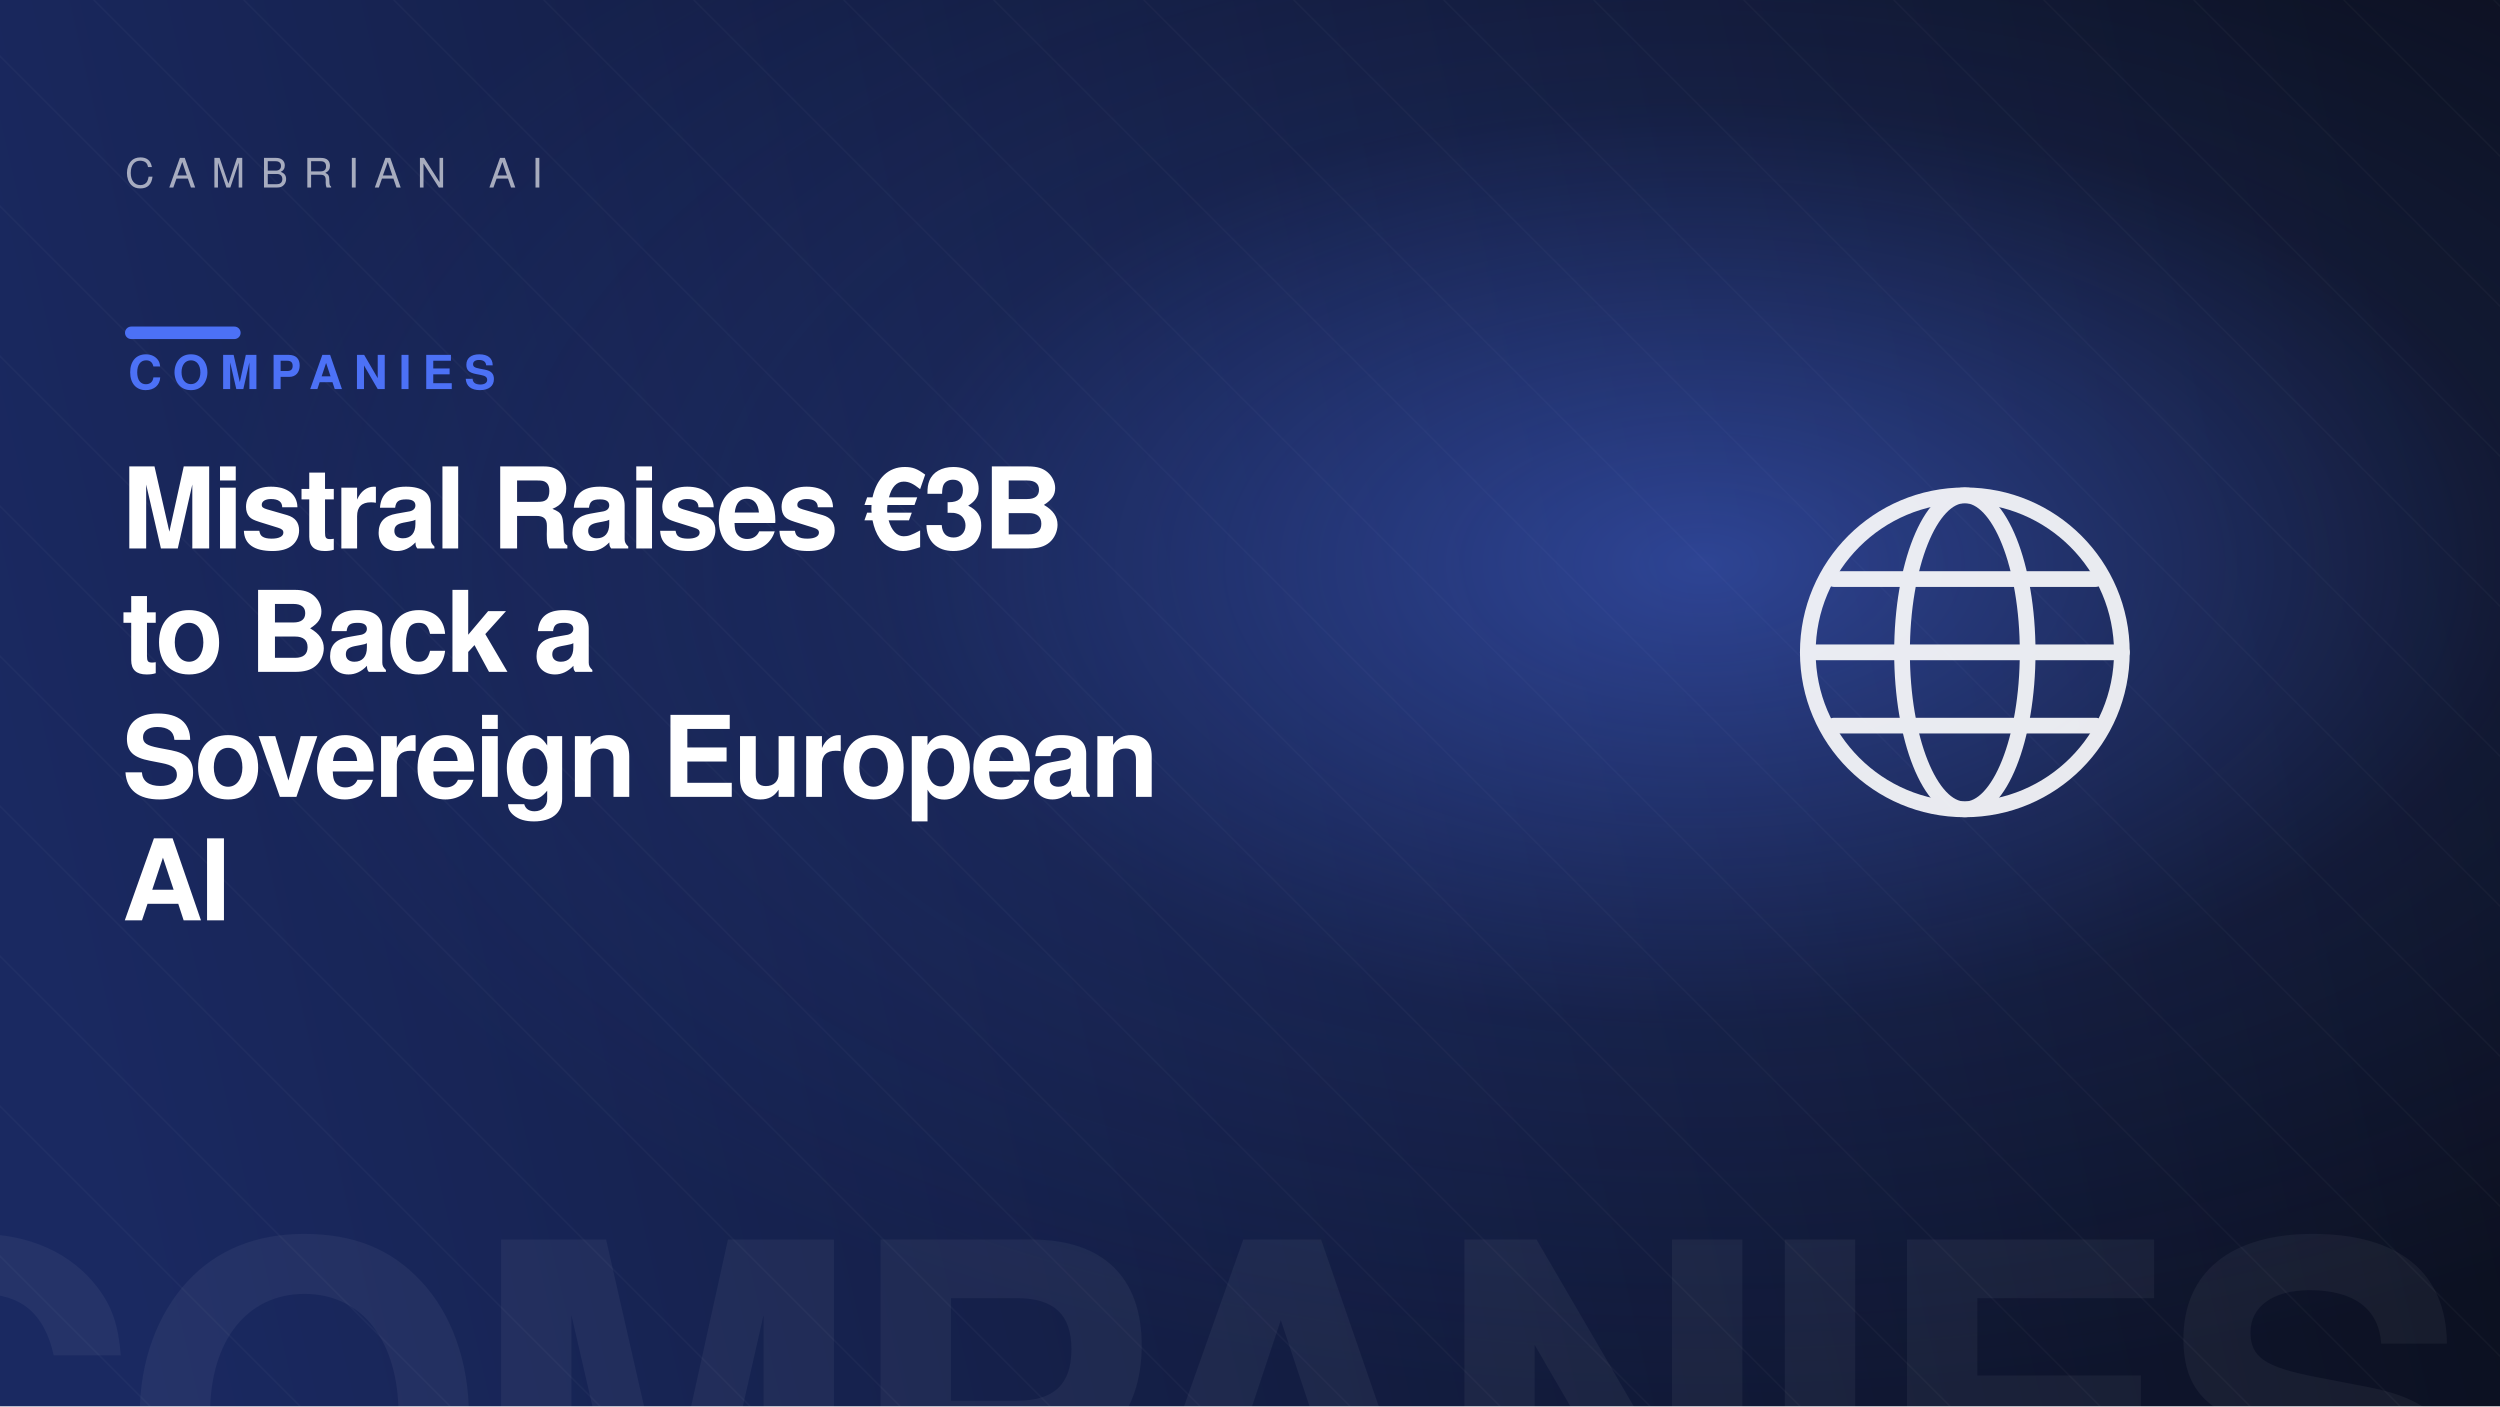
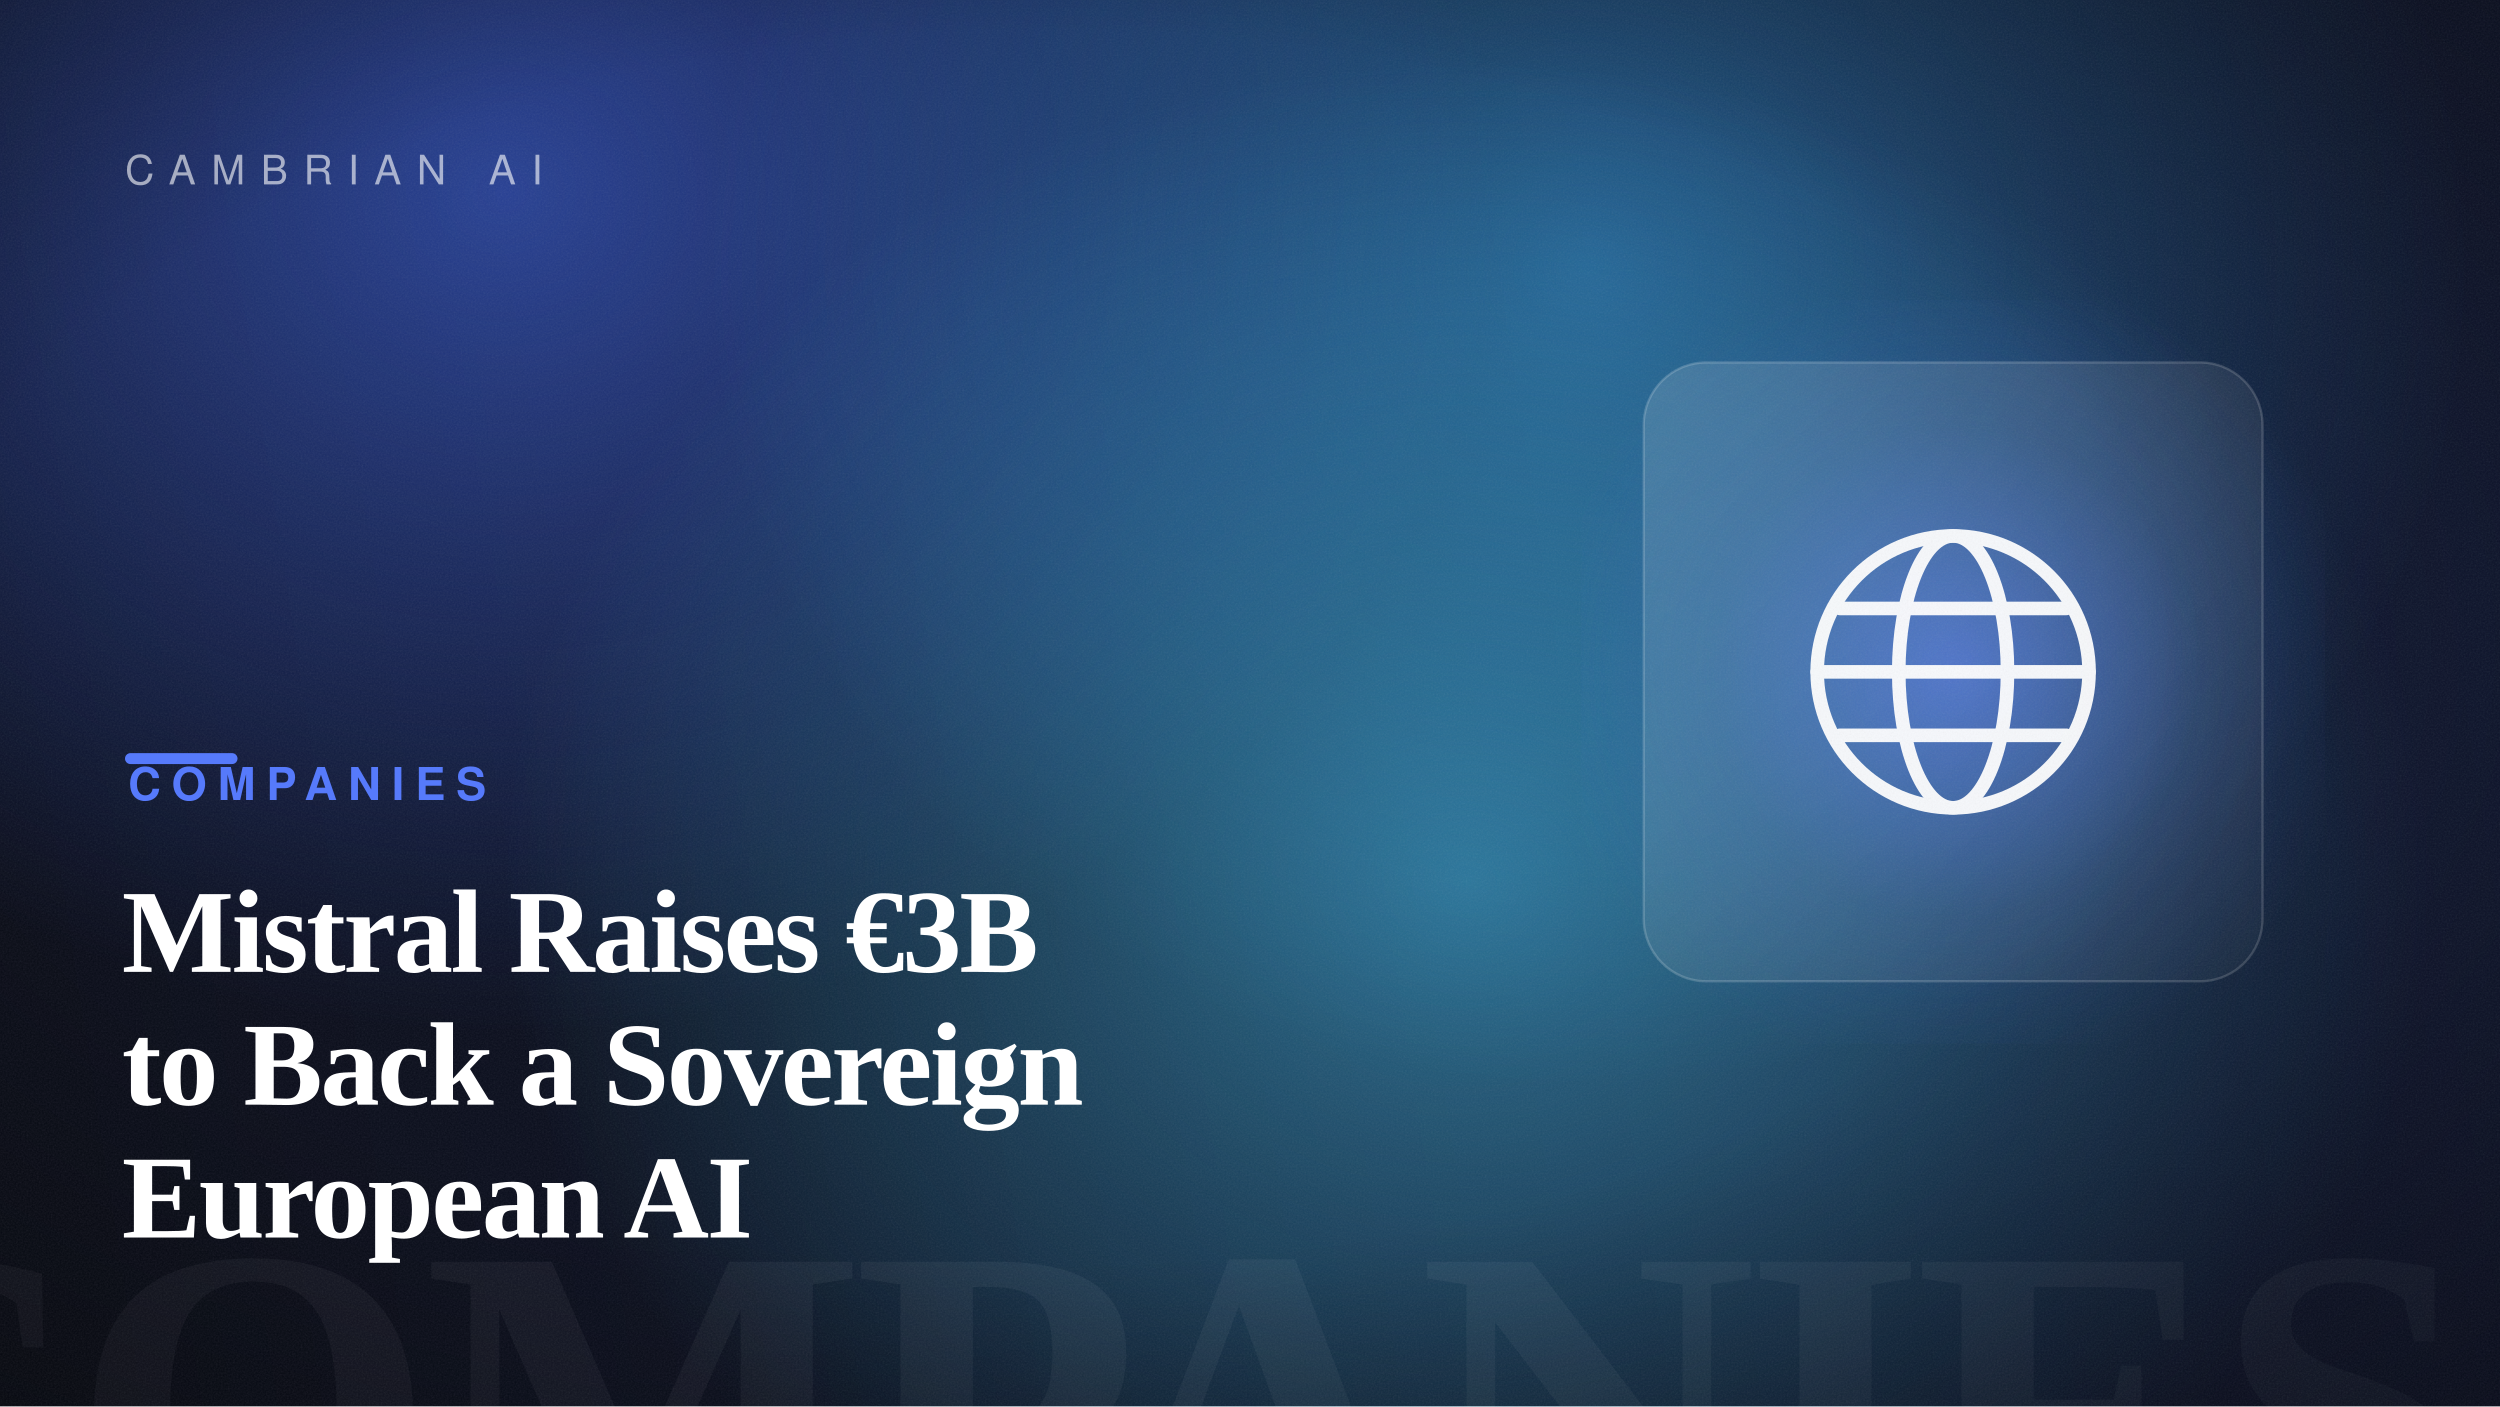
<svg xmlns="http://www.w3.org/2000/svg" width="1600" height="900" viewBox="0 0 1600 900" role="img" aria-label="Mistral Raises €3B to Back a Sovereign European AI">
  <defs>
-     <linearGradient id="bg" gradientTransform="rotate(173 0.5 0.5)">
-       <stop offset="0" stop-color="hsl(227, 44%, 8%)" />
-       <stop offset="1" stop-color="hsl(227, 58%, 24%)" />
+     <linearGradient id="bg" gradientTransform="rotate(-5 0.5 0.5)">
+       <stop offset="0" stop-color="hsl(227, 48%, 6%)" />
+       <stop offset="1" stop-color="hsl(227, 54%, 13%)" />
    </linearGradient>
-     <radialGradient id="glow" cx="68%" cy="40%" r="60%">
-       <stop offset="0" stop-color="hsl(227, 90%, 63%)" stop-opacity="0.5" />
-       <stop offset="55%" stop-color="hsl(227, 90%, 63%)" stop-opacity="0.1" />
-       <stop offset="100%" stop-color="hsl(227, 90%, 63%)" stop-opacity="0" />
+     <radialGradient id="b1">
+       <stop offset="0" stop-color="hsl(226, 88%, 60%)" stop-opacity="0.55" />
+       <stop offset="100%" stop-color="hsl(226, 88%, 60%)" stop-opacity="0" />
    </radialGradient>
+     <radialGradient id="b2">
+       <stop offset="0" stop-color="hsl(204, 82%, 56%)" stop-opacity="0.5" />
+       <stop offset="100%" stop-color="hsl(204, 82%, 56%)" stop-opacity="0" />
+     </radialGradient>
+     <radialGradient id="b3">
+       <stop offset="0" stop-color="hsl(196, 92%, 62%)" stop-opacity="0.5" />
+       <stop offset="100%" stop-color="hsl(196, 92%, 62%)" stop-opacity="0" />
+     </radialGradient>
+     <radialGradient id="cardGlow" cx="50%" cy="50%" r="55%">
+       <stop offset="0" stop-color="hsl(227, 95%, 66%)" stop-opacity="0.6" />
+       <stop offset="60%" stop-color="hsl(227, 95%, 66%)" stop-opacity="0.12" />
+       <stop offset="100%" stop-color="hsl(227, 95%, 66%)" stop-opacity="0" />
+     </radialGradient>
+     <radialGradient id="vignette" cx="42%" cy="46%" r="80%">
+       <stop offset="55%" stop-color="#000" stop-opacity="0" />
+       <stop offset="100%" stop-color="#000" stop-opacity="0.5" />
+     </radialGradient>
+     <linearGradient id="glass" x1="0" y1="0" x2="1" y2="1">
+       <stop offset="0" stop-color="#ffffff" stop-opacity="0.14" />
+       <stop offset="1" stop-color="#ffffff" stop-opacity="0.03" />
+     </linearGradient>
+     <filter id="grain">
+       <feTurbulence type="fractalNoise" baseFrequency="0.9" numOctaves="2" stitchTiles="stitch" result="n" />
+       <feColorMatrix in="n" type="saturate" values="0" />
+     </filter>
  </defs>
  <rect width="1600" height="900" fill="url(#bg)" />
-   <g>
-     <line x1="-900" y1="0" x2="0" y2="900" stroke="#ffffff" stroke-width="1" opacity="0.028" />
-     <line x1="-804" y1="0" x2="96" y2="900" stroke="#ffffff" stroke-width="1" opacity="0.028" />
-     <line x1="-708" y1="0" x2="192" y2="900" stroke="#ffffff" stroke-width="1" opacity="0.028" />
-     <line x1="-612" y1="0" x2="288" y2="900" stroke="#ffffff" stroke-width="1" opacity="0.028" />
-     <line x1="-516" y1="0" x2="384" y2="900" stroke="#ffffff" stroke-width="1" opacity="0.028" />
-     <line x1="-420" y1="0" x2="480" y2="900" stroke="#ffffff" stroke-width="1" opacity="0.028" />
-     <line x1="-324" y1="0" x2="576" y2="900" stroke="#ffffff" stroke-width="1" opacity="0.028" />
-     <line x1="-228" y1="0" x2="672" y2="900" stroke="#ffffff" stroke-width="1" opacity="0.028" />
-     <line x1="-132" y1="0" x2="768" y2="900" stroke="#ffffff" stroke-width="1" opacity="0.028" />
-     <line x1="-36" y1="0" x2="864" y2="900" stroke="#ffffff" stroke-width="1" opacity="0.028" />
-     <line x1="60" y1="0" x2="960" y2="900" stroke="#ffffff" stroke-width="1" opacity="0.028" />
-     <line x1="156" y1="0" x2="1056" y2="900" stroke="#ffffff" stroke-width="1" opacity="0.028" />
-     <line x1="252" y1="0" x2="1152" y2="900" stroke="#ffffff" stroke-width="1" opacity="0.028" />
-     <line x1="348" y1="0" x2="1248" y2="900" stroke="#ffffff" stroke-width="1" opacity="0.028" />
-     <line x1="444" y1="0" x2="1344" y2="900" stroke="#ffffff" stroke-width="1" opacity="0.028" />
-     <line x1="540" y1="0" x2="1440" y2="900" stroke="#ffffff" stroke-width="1" opacity="0.028" />
-     <line x1="636" y1="0" x2="1536" y2="900" stroke="#ffffff" stroke-width="1" opacity="0.028" />
-     <line x1="732" y1="0" x2="1632" y2="900" stroke="#ffffff" stroke-width="1" opacity="0.028" />
-     <line x1="828" y1="0" x2="1728" y2="900" stroke="#ffffff" stroke-width="1" opacity="0.028" />
-     <line x1="924" y1="0" x2="1824" y2="900" stroke="#ffffff" stroke-width="1" opacity="0.028" />
-     <line x1="1020" y1="0" x2="1920" y2="900" stroke="#ffffff" stroke-width="1" opacity="0.028" />
-     <line x1="1116" y1="0" x2="2016" y2="900" stroke="#ffffff" stroke-width="1" opacity="0.028" />
-     <line x1="1212" y1="0" x2="2112" y2="900" stroke="#ffffff" stroke-width="1" opacity="0.028" />
-     <line x1="1308" y1="0" x2="2208" y2="900" stroke="#ffffff" stroke-width="1" opacity="0.028" />
-     <line x1="1404" y1="0" x2="2304" y2="900" stroke="#ffffff" stroke-width="1" opacity="0.028" />
-     <line x1="1500" y1="0" x2="2400" y2="900" stroke="#ffffff" stroke-width="1" opacity="0.028" />
-     <line x1="1596" y1="0" x2="2496" y2="900" stroke="#ffffff" stroke-width="1" opacity="0.028" />
-   </g>
-   <text x="1584" y="1012" text-anchor="end" font-family="Helvetica, Arial, sans-serif" font-size="300" font-weight="800" letter-spacing="-10" fill="#ffffff" opacity="0.05">COMPANIES</text>
-   <rect width="1600" height="900" fill="url(#glow)" />
-   <g transform="translate(1090 250) scale(3.35)" fill="none" stroke="#ffffff" stroke-width="3" stroke-linecap="round" stroke-linejoin="round" opacity="0.9">
+   <ellipse cx="321" cy="122" rx="640" ry="540" fill="url(#b1)" />
+   <ellipse cx="1017" cy="172" rx="560" ry="520" fill="url(#b2)" />
+   <ellipse cx="939" cy="563" rx="620" ry="520" fill="url(#b3)" />
+   <text x="1584" y="1004" text-anchor="end" font-family="Georgia, 'Times New Roman', serif" font-size="300" font-weight="700" letter-spacing="-8" fill="#ffffff" opacity="0.05">COMPANIES</text>
+   <rect x="1012" y="192" width="476" height="476" fill="url(#cardGlow)" />
+   <rect x="1052" y="232" width="396" height="396" rx="40" fill="url(#glass)" stroke="#ffffff" stroke-opacity="0.18" stroke-width="1.5" />
+   <g transform="translate(1105 285) scale(2.9)" fill="none" stroke="#ffffff" stroke-width="3" stroke-linecap="round" stroke-linejoin="round" opacity="0.95">
    <circle cx="50" cy="50" r="30" />
    <ellipse cx="50" cy="50" rx="12" ry="30" />
    <path d="M20 50H80M25 36H75M25 64H75" />
  </g>
-   <text x="80" y="120" font-family="Helvetica, Arial, sans-serif" font-size="26" letter-spacing="10" fill="#ffffff" opacity="0.62">CAMBRIAN AI</text>
-   <rect x="80" y="209" width="74" height="8" rx="4" fill="hsl(227, 90%, 63%)" />
-   <text x="82" y="249" font-family="Helvetica, Arial, sans-serif" font-size="30" font-weight="700" letter-spacing="7" fill="hsl(227, 90%, 63%)">COMPANIES</text>
-   <text x="78" y="351" font-family="Helvetica, Arial, sans-serif" font-size="72" font-weight="700" letter-spacing="-2" fill="#ffffff">Mistral Raises €3B</text>
-   <text x="78" y="430" font-family="Helvetica, Arial, sans-serif" font-size="72" font-weight="700" letter-spacing="-2" fill="#ffffff">to Back a</text>
-   <text x="78" y="510" font-family="Helvetica, Arial, sans-serif" font-size="72" font-weight="700" letter-spacing="-2" fill="#ffffff">Sovereign European</text>
-   <text x="78" y="589" font-family="Helvetica, Arial, sans-serif" font-size="72" font-weight="700" letter-spacing="-2" fill="#ffffff">AI</text>
+   <rect width="1600" height="900" fill="url(#vignette)" />
+   <rect width="1600" height="900" filter="url(#grain)" opacity="0.09" />
+   <text x="80" y="118" font-family="Helvetica, Arial, sans-serif" font-size="26" letter-spacing="10" fill="#ffffff" opacity="0.6">CAMBRIAN AI</text>
+   <rect x="80" y="482" width="72" height="7" rx="3.5" fill="hsl(227, 95%, 66%)" />
+   <text x="82" y="512" font-family="Helvetica, Arial, sans-serif" font-size="29" font-weight="700" letter-spacing="7" fill="hsl(227, 95%, 66%)">COMPANIES</text>
+   <text x="78" y="622" font-family="Georgia, 'Times New Roman', serif" font-size="76" font-weight="600" letter-spacing="-1.5" fill="#ffffff">Mistral Raises €3B</text>
+   <text x="78" y="707" font-family="Georgia, 'Times New Roman', serif" font-size="76" font-weight="600" letter-spacing="-1.5" fill="#ffffff">to Back a Sovereign</text>
+   <text x="78" y="792" font-family="Georgia, 'Times New Roman', serif" font-size="76" font-weight="600" letter-spacing="-1.5" fill="#ffffff">European AI</text>
</svg>
